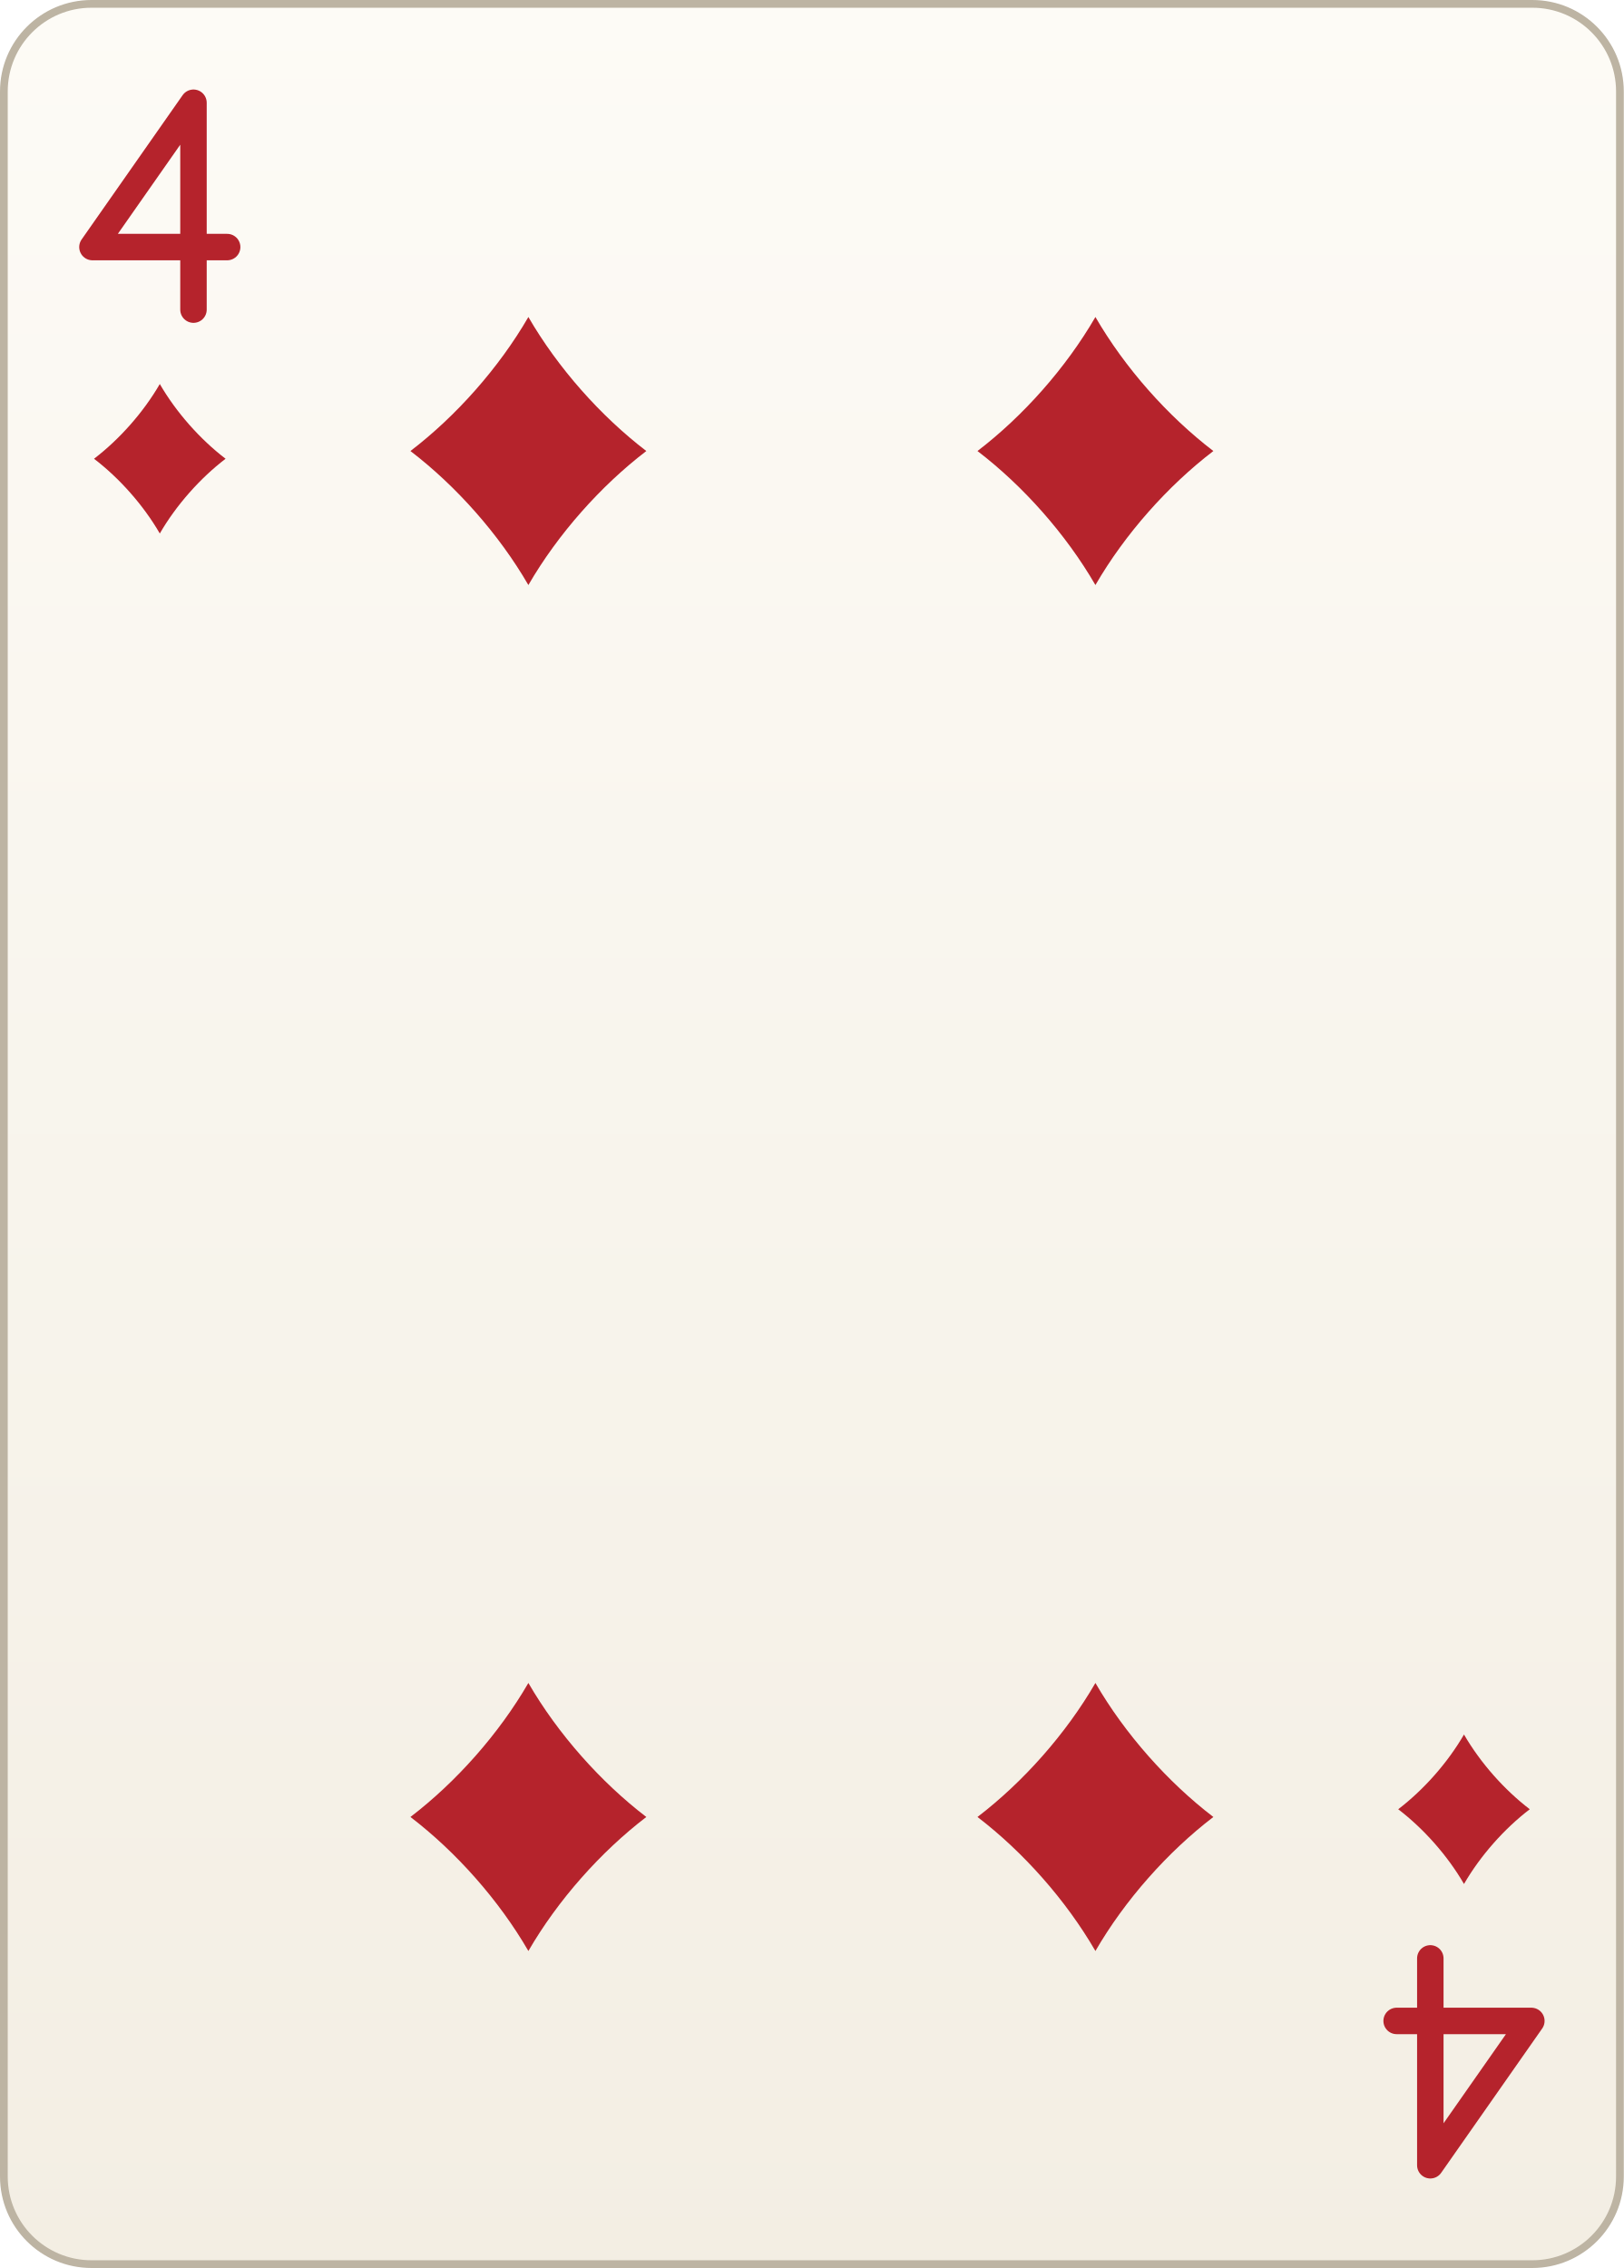
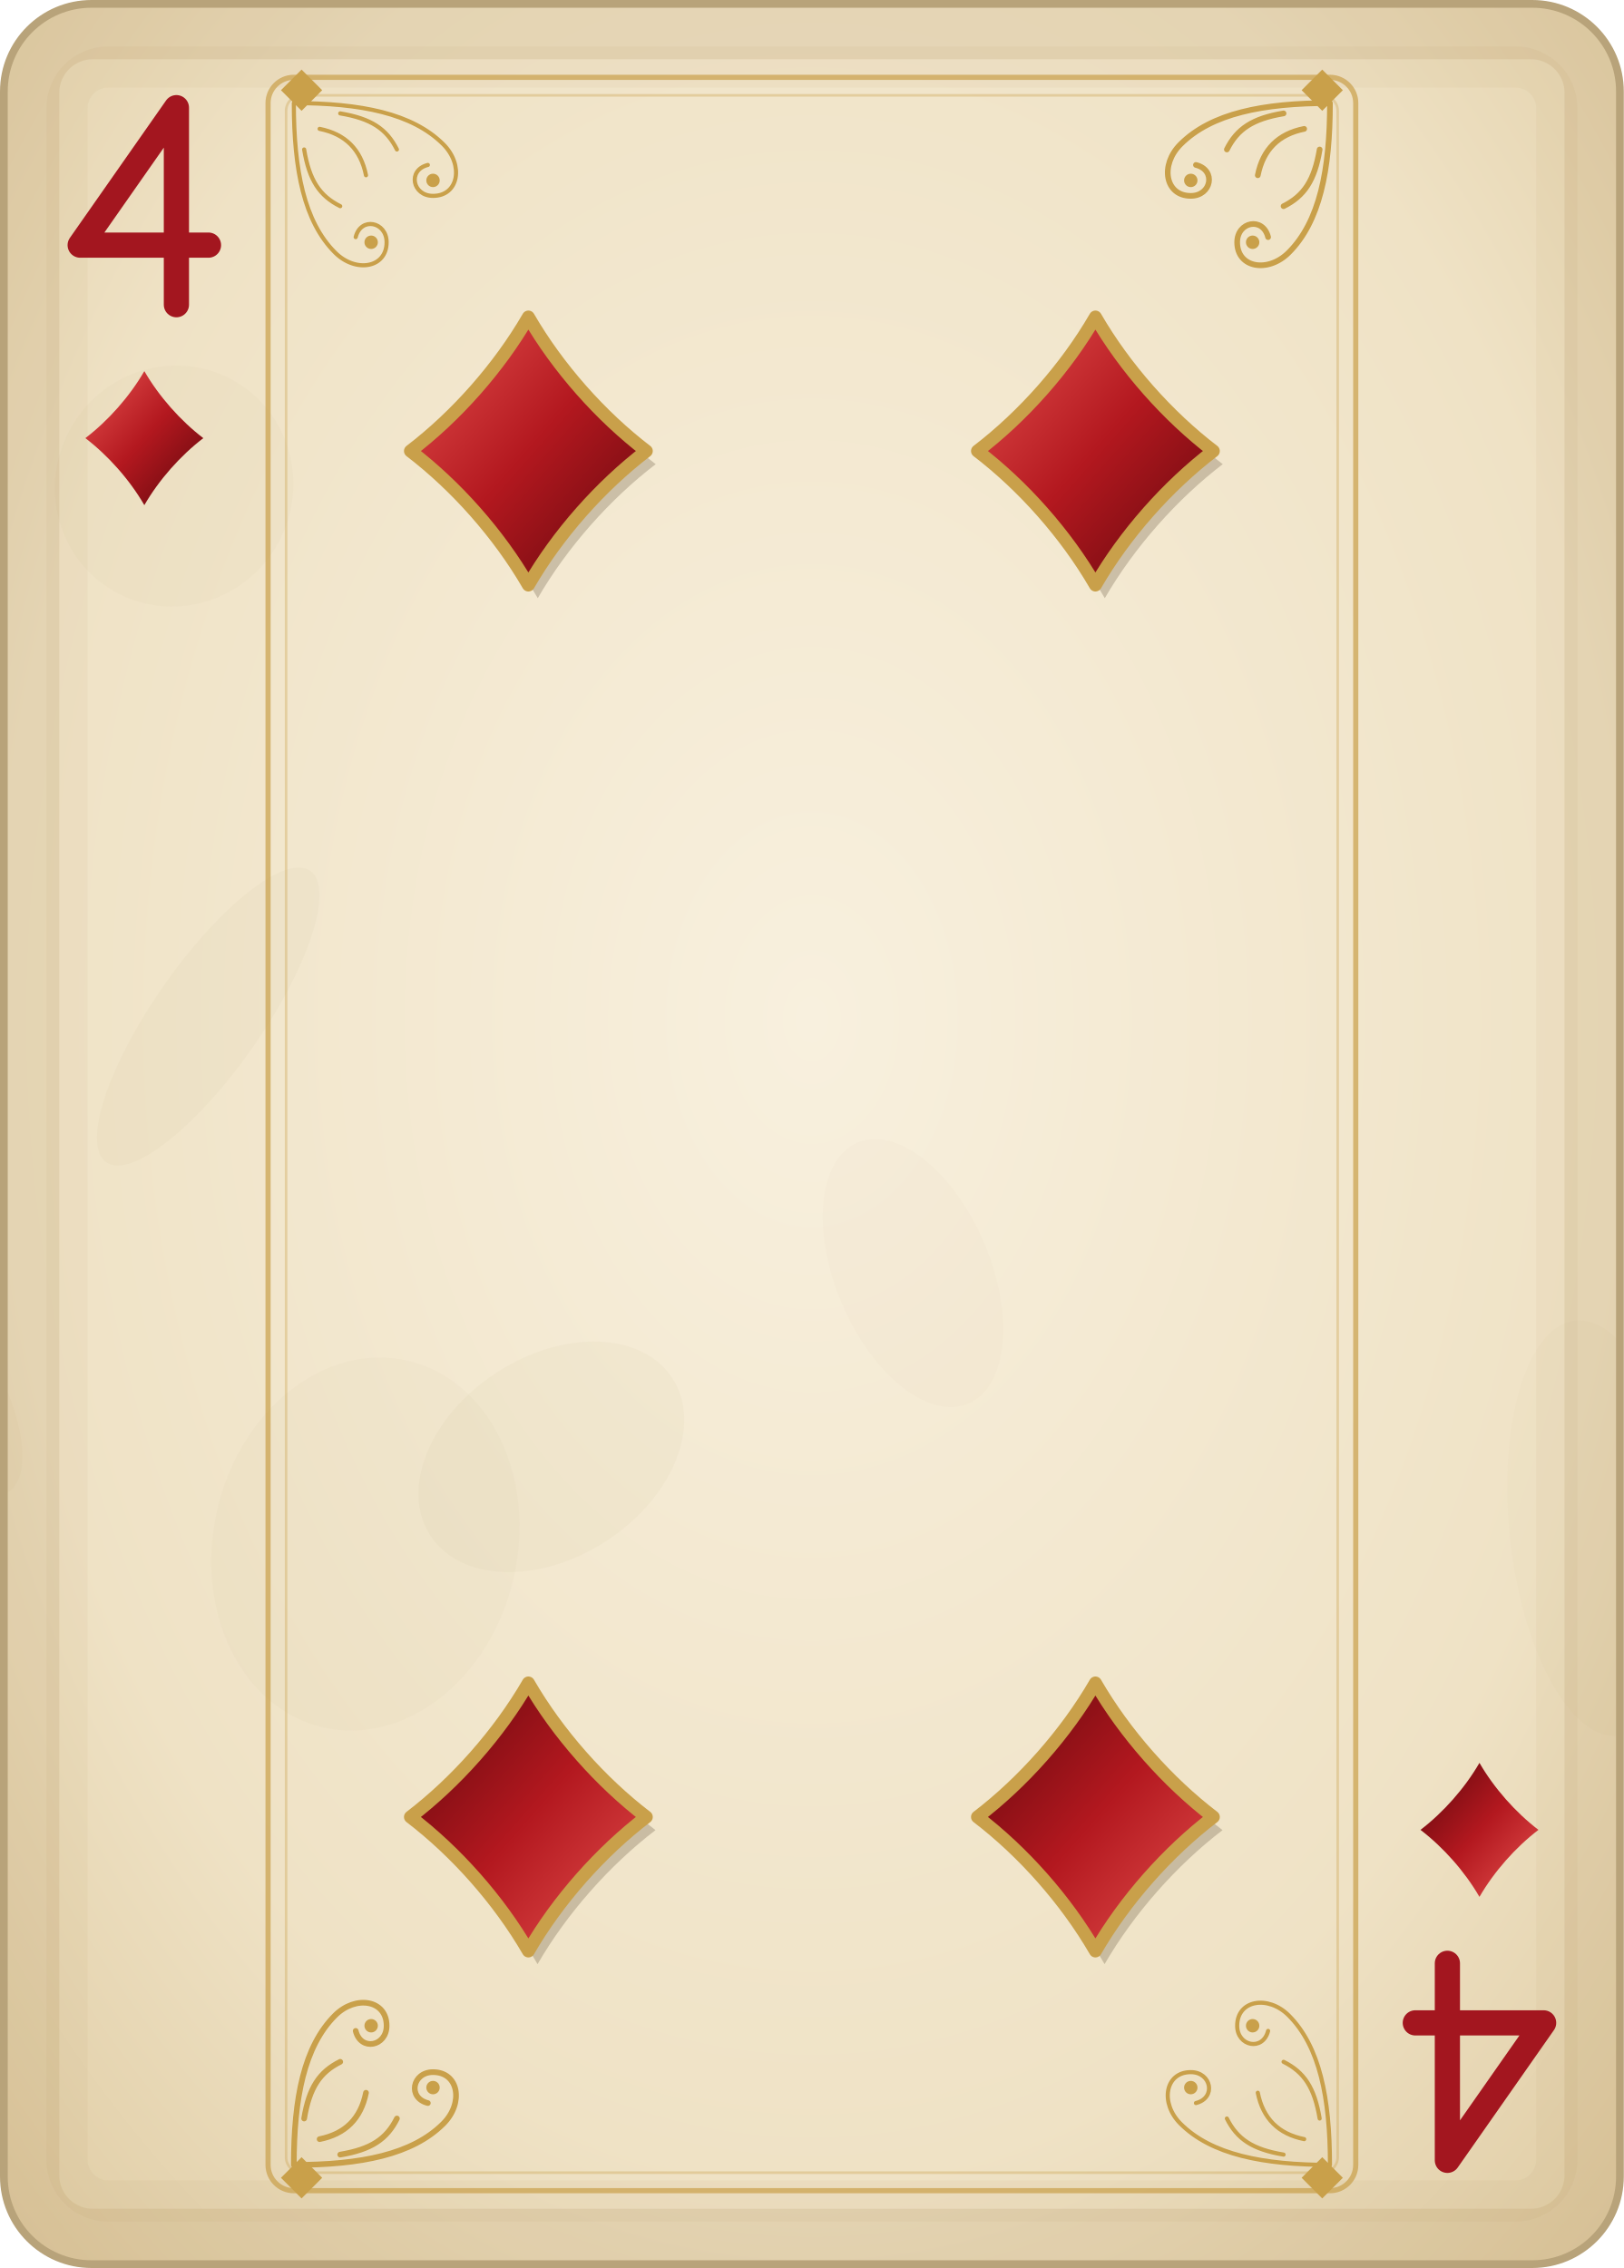
<svg xmlns="http://www.w3.org/2000/svg" version="1.2" baseProfile="tiny" viewBox="0 0 630 880" width="630" height="880">
  <defs>
-     <linearGradient id="face" x1="0" y1="0" x2="0" y2="1">
-       <stop offset="0" stop-color="#fdfbf6" />
-       <stop offset="1" stop-color="#f3eee3" />
+     <radialGradient id="paper" cx="0.5" cy="0.45" r="0.78">
+       <stop offset="0" stop-color="#f8f0de" />
+       <stop offset="0.65" stop-color="#efe2c5" />
+       <stop offset="1" stop-color="#dcc79c" />
+     </radialGradient>
+     <linearGradient id="pipRed" x1="0" y1="0" x2="1" y2="1">
+       <stop offset="0" stop-color="#e6524f" />
+       <stop offset="0.5" stop-color="#b3181f" />
+       <stop offset="1" stop-color="#5e070c" />
+     </linearGradient>
+     <linearGradient id="pipBlack" x1="0" y1="0" x2="1" y2="1">
+       <stop offset="0" stop-color="#4d4d58" />
+       <stop offset="0.5" stop-color="#1b1b21" />
+       <stop offset="1" stop-color="#030304" />
+     </linearGradient>
+     <linearGradient id="gold" x1="0" y1="0" x2="0" y2="1">
+       <stop offset="0" stop-color="#f1d68f" />
+       <stop offset="0.55" stop-color="#c9a04a" />
+       <stop offset="1" stop-color="#8a6526" />
+     </linearGradient>
+     <linearGradient id="skin" x1="0" y1="0" x2="0" y2="1">
+       <stop offset="0" stop-color="#f6dabb" />
+       <stop offset="1" stop-color="#d9a57c" />
    </linearGradient>
  </defs>
-   <rect x="1.5" y="1.5" width="627" height="877" rx="34" ry="34" fill="url(#face)" stroke="#bdb4a3" stroke-width="3" />
-   <path transform=" translate(153.00 123.00) scale(1.04)" d="M50 0 C61 19 77 37 94 50 C77 63 61 81 50 100 C39 81 23 63 6 50 C23 37 39 19 50 0 Z" fill="#b5232c" />
-   <path transform=" translate(373.00 123.00) scale(1.04)" d="M50 0 C61 19 77 37 94 50 C77 63 61 81 50 100 C39 81 23 63 6 50 C23 37 39 19 50 0 Z" fill="#b5232c" />
-   <path transform=" rotate(180 205.0 705.0) translate(153.00 653.00) scale(1.04)" d="M50 0 C61 19 77 37 94 50 C77 63 61 81 50 100 C39 81 23 63 6 50 C23 37 39 19 50 0 Z" fill="#b5232c" />
-   <path transform=" rotate(180 425.0 705.0) translate(373.00 653.00) scale(1.04)" d="M50 0 C61 19 77 37 94 50 C77 63 61 81 50 100 C39 81 23 63 6 50 C23 37 39 19 50 0 Z" fill="#b5232c" />
-   <g transform="translate(34.00 38.00) scale(0.9333 0.9333)" fill="none" stroke="#b5232c" stroke-width="11.0" stroke-linecap="round" stroke-linejoin="round">
+   <rect x="1.5" y="1.5" width="627" height="877" rx="34" ry="34" fill="url(#paper)" />
+   <ellipse cx="468" cy="390" rx="56" ry="39" transform="rotate(147 315.0 440.0)" fill="#9a7436" fill-opacity="0.032" />
+   <ellipse cx="300" cy="375" rx="30" ry="55" transform="rotate(157 315.0 440.0)" fill="#9a7436" fill-opacity="0.022" />
+   <ellipse cx="499" cy="153" rx="81" ry="34" transform="rotate(84 315.0 440.0)" fill="#9a7436" fill-opacity="0.022" />
+   <ellipse cx="181" cy="775" rx="69" ry="26" transform="rotate(55 315.0 440.0)" fill="#9a7436" fill-opacity="0.032" />
+   <ellipse cx="221" cy="780" rx="47" ry="46" transform="rotate(120 315.0 440.0)" fill="#9a7436" fill-opacity="0.024" />
+   <ellipse cx="97" cy="537" rx="21" ry="69" transform="rotate(35 315.0 440.0)" fill="#9a7436" fill-opacity="0.038" />
+   <ellipse cx="509" cy="573" rx="73" ry="59" transform="rotate(103 315.0 440.0)" fill="#9a7436" fill-opacity="0.024" />
+   <rect x="12" y="12" width="606" height="856" rx="24" fill="none" stroke="#9a7436" stroke-opacity="0.13" stroke-width="22" />
+   <rect x="26" y="26" width="578" height="828" rx="16" fill="none" stroke="#9a7436" stroke-opacity="0.05" stroke-width="16" />
+   <rect x="1.5" y="1.5" width="627" height="877" rx="34" ry="34" fill="none" stroke="#b8a37a" stroke-width="3" />
+   <rect x="104" y="30" width="422" height="820" rx="10" fill="none" stroke="#c9a04a" stroke-opacity="0.7" stroke-width="2" />
+   <rect x="111" y="37" width="408" height="806" rx="6" fill="none" stroke="#c9a04a" stroke-opacity="0.35" stroke-width="1" />
+   <g transform="translate(516.0 40.0) scale(-1 1)">
+     <path d="M0 0 C26 0 46 4 58 16 C66 24 64 36 54 36 C46 36 44 26 52 24 M0 0 C0 26 4 46 16 58 C24 66 36 64 36 54 C36 46 26 44 24 52 M10 10 C20 12 26 18 28 28 M18 4 C30 6 36 10 40 18 M4 18 C6 30 10 36 18 40" fill="none" stroke="#c9a04a" stroke-width="2.2" stroke-linecap="round" />
+     <circle cx="54" cy="30" r="2.6" fill="#c9a04a" />
+     <circle cx="30" cy="54" r="2.6" fill="#c9a04a" />
+     <path d="M-2 -2 L6 -10 L14 -2 L6 6 Z" transform="translate(-3 -3)" fill="#c9a04a" />
+   </g>
+   <g transform="translate(114.0 840.0) scale(1 -1)">
+     <path d="M0 0 C26 0 46 4 58 16 C66 24 64 36 54 36 C46 36 44 26 52 24 M0 0 C0 26 4 46 16 58 C24 66 36 64 36 54 C36 46 26 44 24 52 M10 10 C20 12 26 18 28 28 M18 4 C30 6 36 10 40 18 M4 18 C6 30 10 36 18 40" fill="none" stroke="#c9a04a" stroke-width="2.2" stroke-linecap="round" />
+     <circle cx="54" cy="30" r="2.6" fill="#c9a04a" />
+     <circle cx="30" cy="54" r="2.6" fill="#c9a04a" />
+     <path d="M-2 -2 L6 -10 L14 -2 L6 6 Z" transform="translate(-3 -3)" fill="#c9a04a" />
+   </g>
+   <g transform="translate(114.0 40.0) scale(1 1)">
+     <path d="M0 0 C26 0 46 4 58 16 C66 24 64 36 54 36 C46 36 44 26 52 24 M0 0 C0 26 4 46 16 58 C24 66 36 64 36 54 C36 46 26 44 24 52 M10 10 C20 12 26 18 28 28 M18 4 C30 6 36 10 40 18 M4 18 C6 30 10 36 18 40" fill="none" stroke="#c9a04a" stroke-width="1.6" stroke-linecap="round" />
+     <circle cx="54" cy="30" r="2.6" fill="#c9a04a" />
+     <circle cx="30" cy="54" r="2.6" fill="#c9a04a" />
+     <path d="M-2 -2 L6 -10 L14 -2 L6 6 Z" transform="translate(-3 -3)" fill="#c9a04a" />
+   </g>
+   <g transform="translate(516.0 840.0) scale(-1 -1)">
+     <path d="M0 0 C26 0 46 4 58 16 C66 24 64 36 54 36 C46 36 44 26 52 24 M0 0 C0 26 4 46 16 58 C24 66 36 64 36 54 C36 46 26 44 24 52 M10 10 C20 12 26 18 28 28 M18 4 C30 6 36 10 40 18 M4 18 C6 30 10 36 18 40" fill="none" stroke="#c9a04a" stroke-width="1.6" stroke-linecap="round" />
+     <circle cx="54" cy="30" r="2.6" fill="#c9a04a" />
+     <circle cx="30" cy="54" r="2.6" fill="#c9a04a" />
+     <path d="M-2 -2 L6 -10 L14 -2 L6 6 Z" transform="translate(-3 -3)" fill="#c9a04a" />
+   </g>
+   <path transform="translate(156.64 128.10) scale(1.04)" d="M50 0 C61 19 77 37 94 50 C77 63 61 81 50 100 C39 81 23 63 6 50 C23 37 39 19 50 0 Z" fill="#3b2a14" fill-opacity="0.22" />
+   <path transform="translate(153.00 123.00) scale(1.04)" d="M50 0 C61 19 77 37 94 50 C77 63 61 81 50 100 C39 81 23 63 6 50 C23 37 39 19 50 0 Z" fill="url(#pipRed)" stroke="#c9a04a" stroke-width="4.81" stroke-linejoin="round" />
+   <path transform="translate(376.64 128.10) scale(1.04)" d="M50 0 C61 19 77 37 94 50 C77 63 61 81 50 100 C39 81 23 63 6 50 C23 37 39 19 50 0 Z" fill="#3b2a14" fill-opacity="0.22" />
+   <path transform="translate(373.00 123.00) scale(1.04)" d="M50 0 C61 19 77 37 94 50 C77 63 61 81 50 100 C39 81 23 63 6 50 C23 37 39 19 50 0 Z" fill="url(#pipRed)" stroke="#c9a04a" stroke-width="4.81" stroke-linejoin="round" />
+   <path transform="rotate(180 208.6 710.1) translate(156.64 658.10) scale(1.04)" d="M50 0 C61 19 77 37 94 50 C77 63 61 81 50 100 C39 81 23 63 6 50 C23 37 39 19 50 0 Z" fill="#3b2a14" fill-opacity="0.22" />
+   <path transform="rotate(180 205.0 705.0) translate(153.00 653.00) scale(1.04)" d="M50 0 C61 19 77 37 94 50 C77 63 61 81 50 100 C39 81 23 63 6 50 C23 37 39 19 50 0 Z" fill="url(#pipRed)" stroke="#c9a04a" stroke-width="4.81" stroke-linejoin="round" />
+   <path transform="rotate(180 428.6 710.1) translate(376.64 658.10) scale(1.04)" d="M50 0 C61 19 77 37 94 50 C77 63 61 81 50 100 C39 81 23 63 6 50 C23 37 39 19 50 0 Z" fill="#3b2a14" fill-opacity="0.22" />
+   <path transform="rotate(180 425.0 705.0) translate(373.00 653.00) scale(1.04)" d="M50 0 C61 19 77 37 94 50 C77 63 61 81 50 100 C39 81 23 63 6 50 C23 37 39 19 50 0 Z" fill="url(#pipRed)" stroke="#c9a04a" stroke-width="4.81" stroke-linejoin="round" />
+   <g transform="translate(29.33 40.00) scale(0.8889 0.8889)" fill="none" stroke="#a3161f" stroke-width="11.0" stroke-linecap="round" stroke-linejoin="round">
    <g transform="translate(0.0 0)">
      <path d="M44 88 L44 2 L2 62 L58 62" />
    </g>
  </g>
-   <path transform=" translate(33.00 149.00) scale(0.58)" d="M50 0 C61 19 77 37 94 50 C77 63 61 81 50 100 C39 81 23 63 6 50 C23 37 39 19 50 0 Z" fill="#b5232c" />
+   <path transform="translate(30.00 144.00) scale(0.52)" d="M50 0 C61 19 77 37 94 50 C77 63 61 81 50 100 C39 81 23 63 6 50 C23 37 39 19 50 0 Z" fill="url(#pipRed)" />
  <g transform="rotate(180 315.0 440.0)">
-     <g transform="translate(34.00 38.00) scale(0.9333 0.9333)" fill="none" stroke="#b5232c" stroke-width="11.0" stroke-linecap="round" stroke-linejoin="round">
+     <g transform="translate(29.33 40.00) scale(0.8889 0.8889)" fill="none" stroke="#a3161f" stroke-width="11.0" stroke-linecap="round" stroke-linejoin="round">
      <g transform="translate(0.0 0)">
        <path d="M44 88 L44 2 L2 62 L58 62" />
      </g>
    </g>
-     <path transform=" translate(33.00 149.00) scale(0.58)" d="M50 0 C61 19 77 37 94 50 C77 63 61 81 50 100 C39 81 23 63 6 50 C23 37 39 19 50 0 Z" fill="#b5232c" />
+     <path transform="translate(30.00 144.00) scale(0.52)" d="M50 0 C61 19 77 37 94 50 C77 63 61 81 50 100 C39 81 23 63 6 50 C23 37 39 19 50 0 Z" fill="url(#pipRed)" />
  </g>
</svg>
